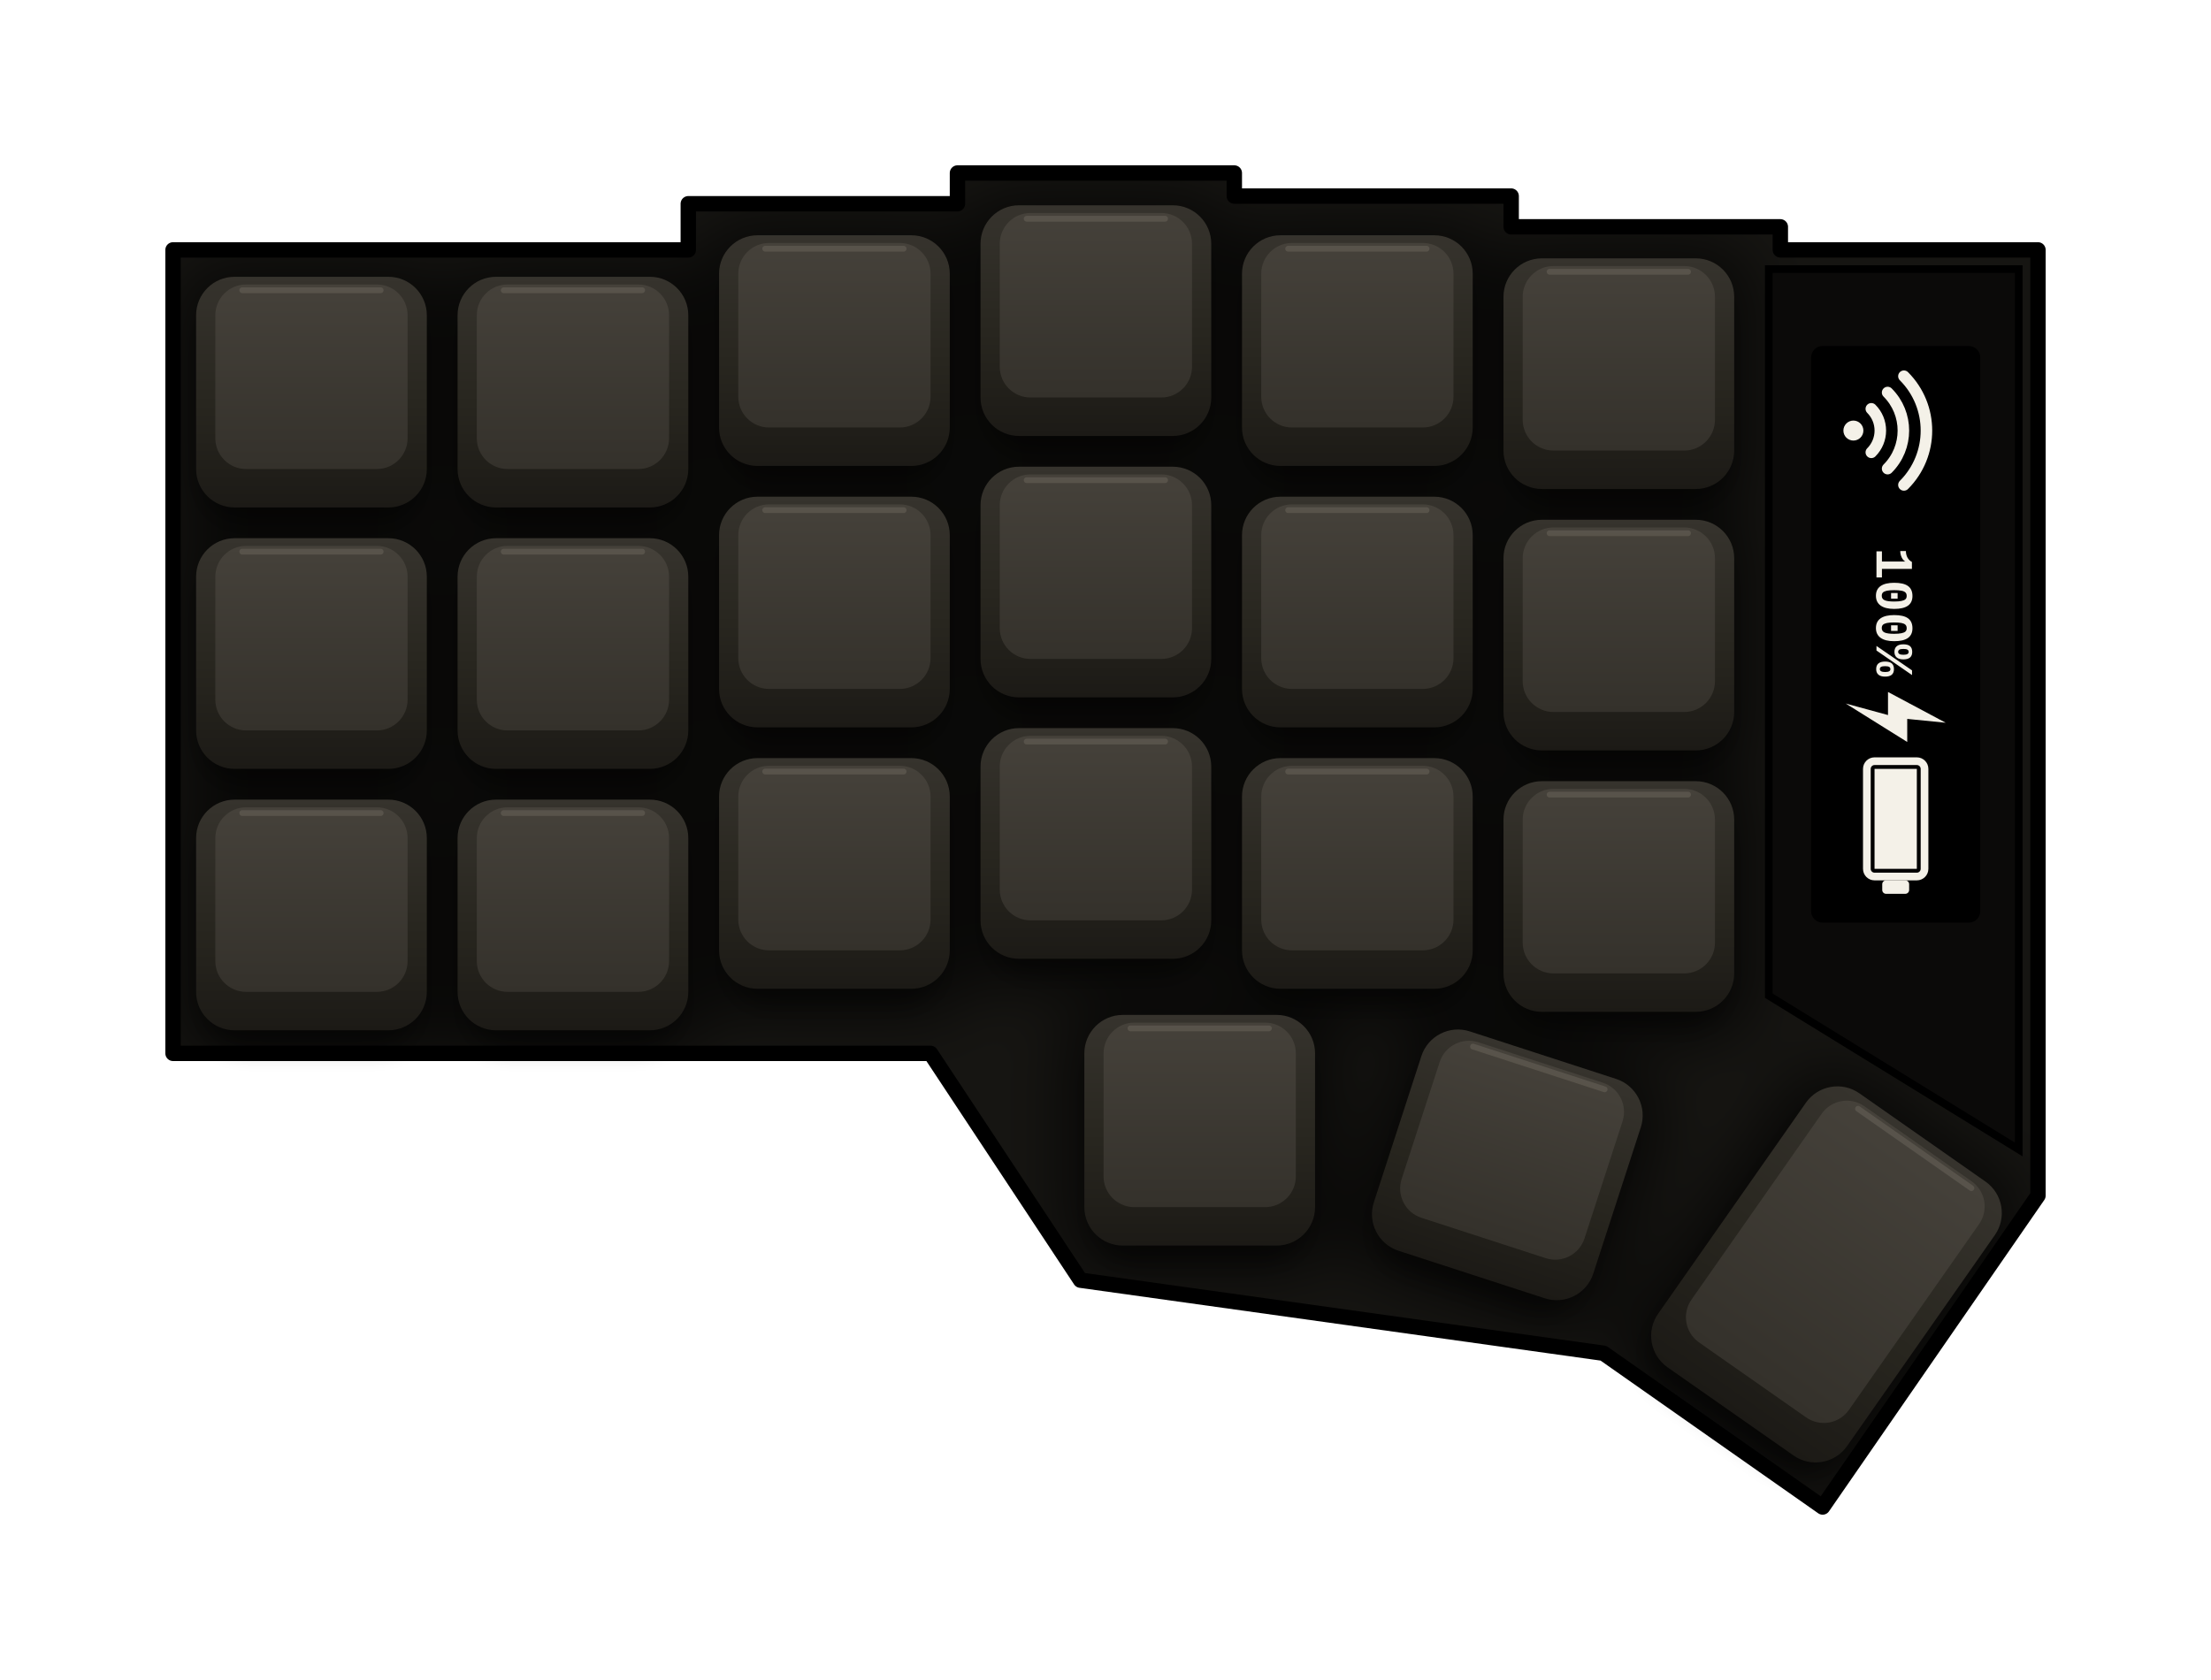
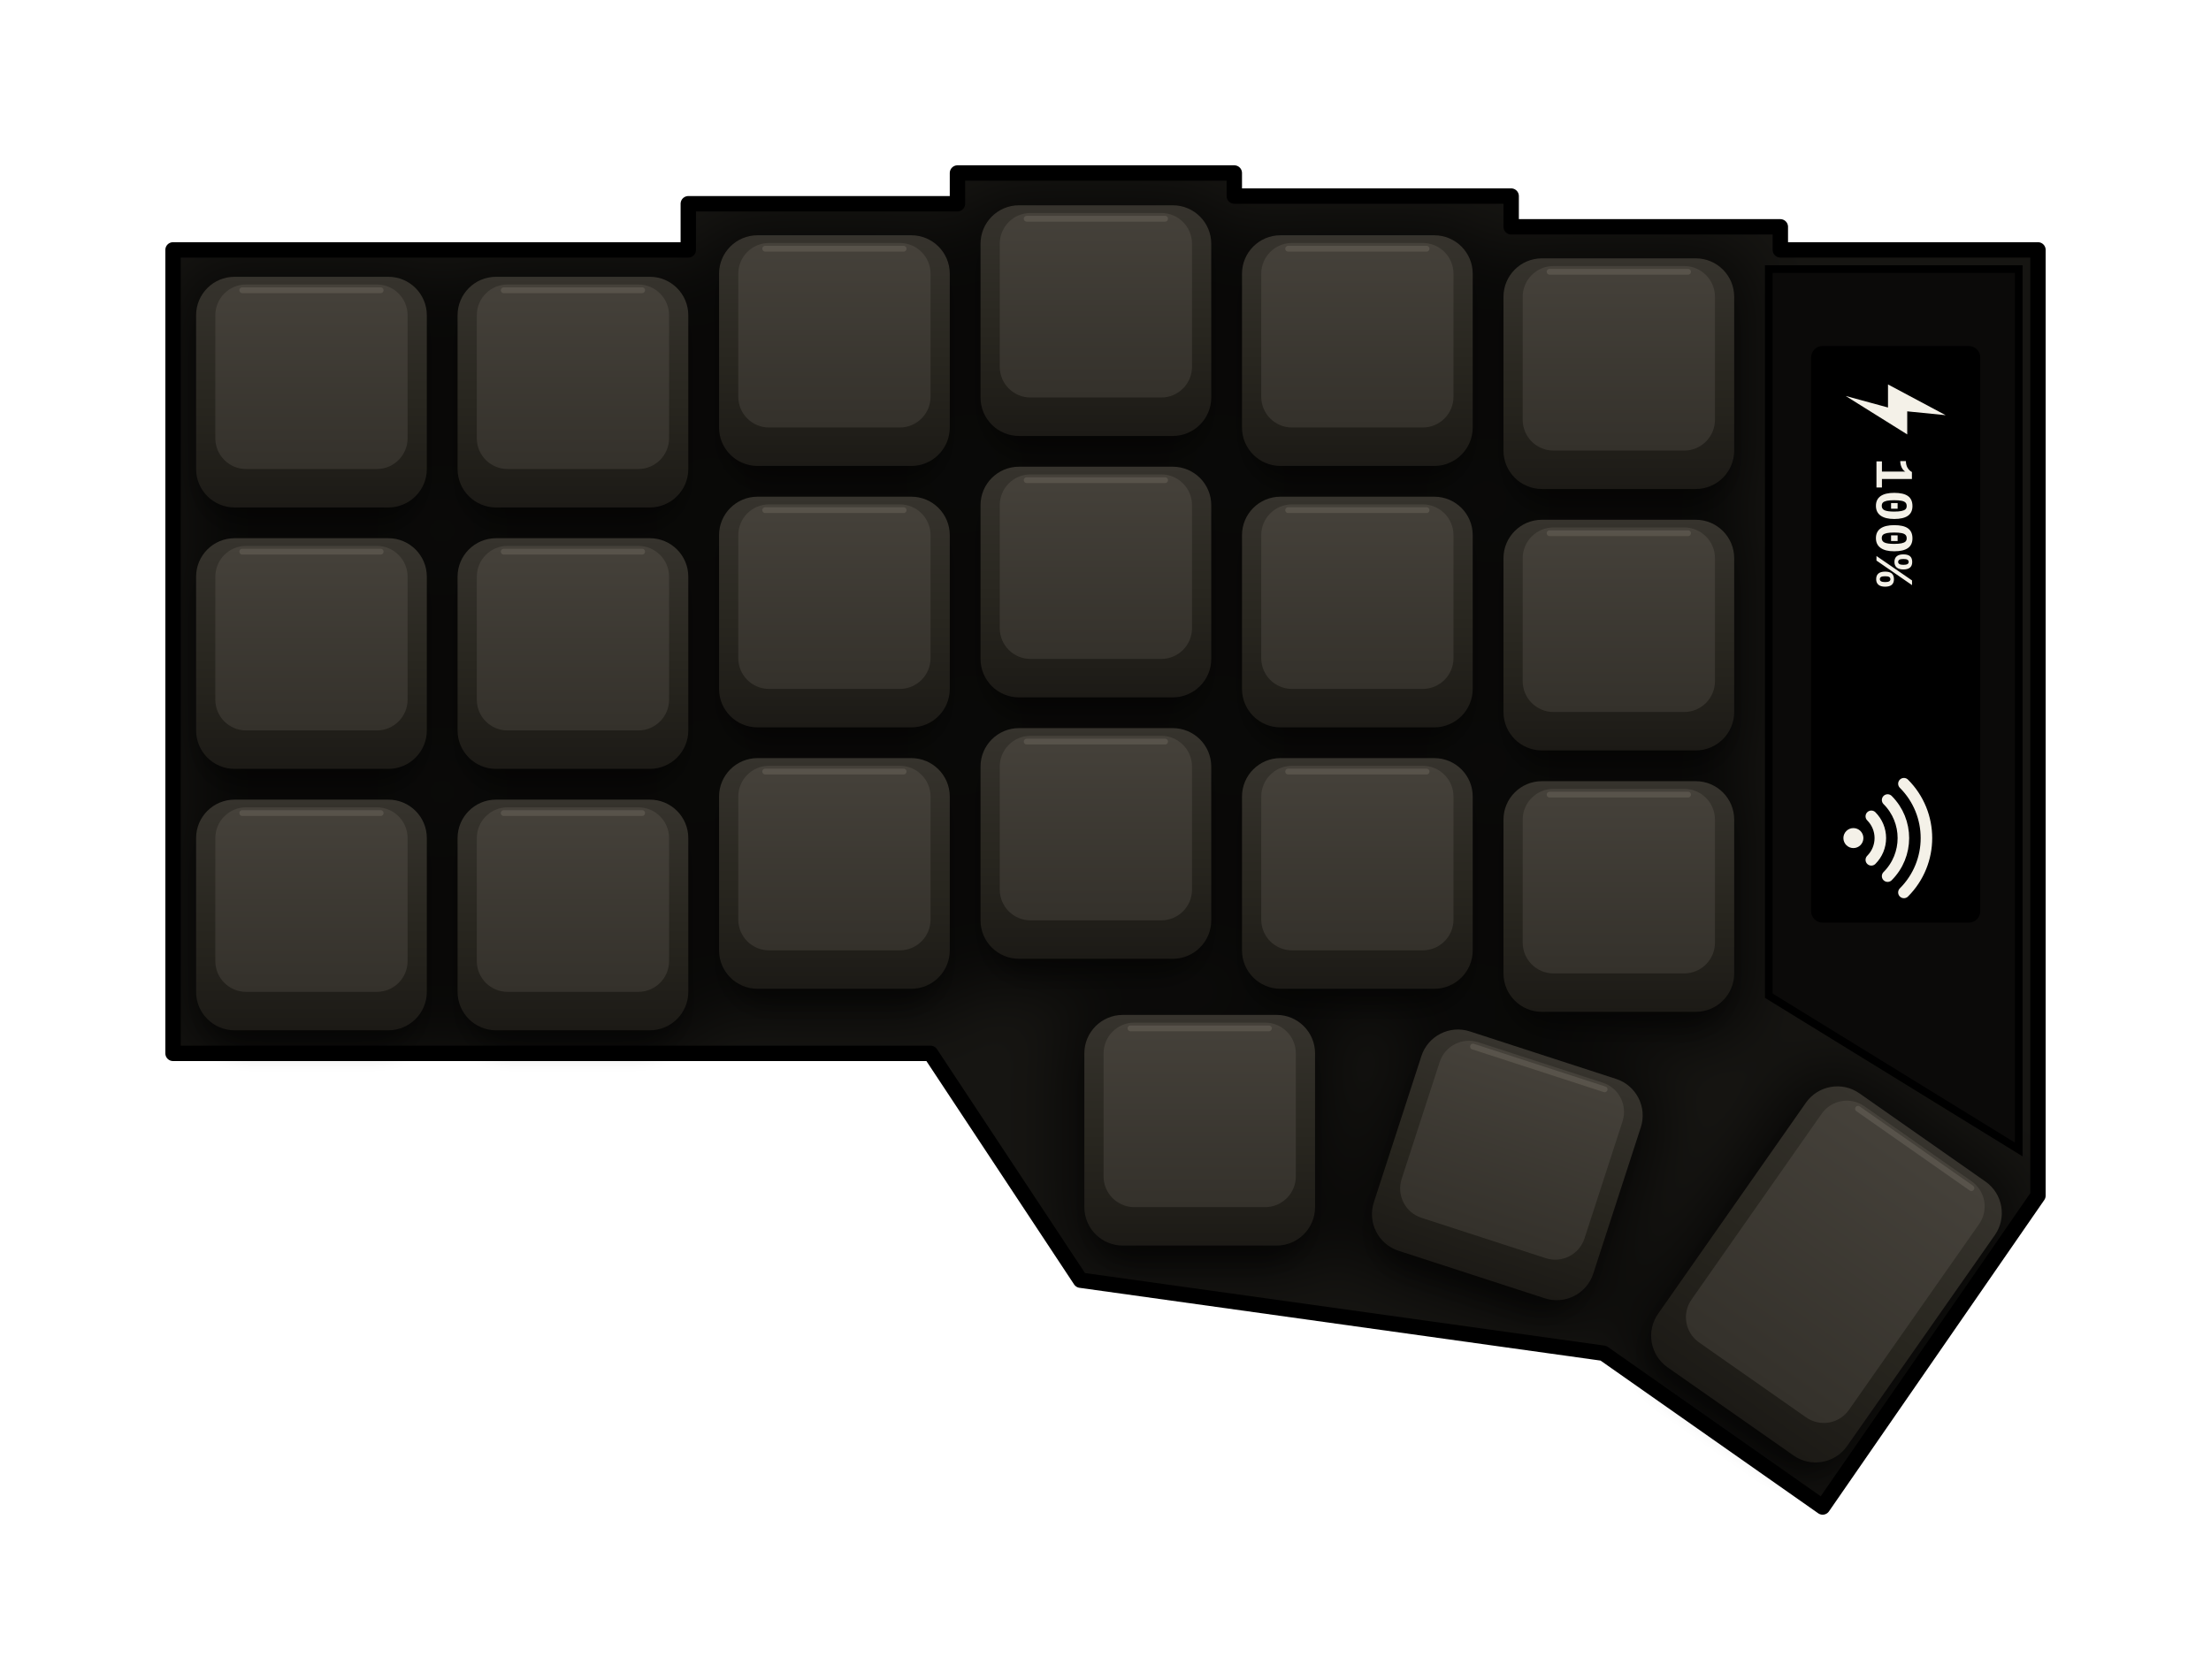
<svg xmlns="http://www.w3.org/2000/svg" viewBox="0 0 575 437" width="575" height="437">
  <defs>
    <linearGradient id="falda" x1="0" y1="0" x2="0" y2="1">
      <stop offset="0" stop-color="#36332d" />
      <stop offset="0.55" stop-color="#28261f" />
      <stop offset="1" stop-color="#1c1a16" />
    </linearGradient>
    <linearGradient id="cara" x1="0" y1="0" x2="0" y2="1">
      <stop offset="0" stop-color="#45413a" />
      <stop offset="1" stop-color="#34312b" />
    </linearGradient>
    <filter id="luz" x="-20%" y="-20%" width="140%" height="140%">
      <feGaussianBlur stdDeviation="8" />
    </filter>
    <filter id="sombra" x="-10%" y="-10%" width="120%" height="120%">
      <feGaussianBlur stdDeviation="3" />
    </filter>
    <clipPath id="dentro-placa">
      <polygon points="198,93 270,93 270,99 342,99 342,107 412,107 412,113 479,113 479,359 423,440 366,400 230,381 191,322 -6,322 -6,113 128,113 128,101 198,101" />
    </clipPath>
    <filter id="brillo" x="-60%" y="-60%" width="220%" height="220%">
      <feGaussianBlur stdDeviation="10" />
    </filter>
  </defs>
  <g transform="translate(51 -48)">
    <polygon points="198,93 270,93 270,99 342,99 342,107 412,107 412,113 479,113 479,359 423,440 366,400 230,381 191,322 -6,322 -6,113 128,113 128,101 198,101" fill="#161512" />
    <g clip-path="url(#dentro-placa)">
      <g opacity="0.6" filter="url(#luz)">
        <rect x="334" y="111.2" width="72" height="72" rx="14">
          <animate attributeName="fill" values="#e61919;#e6e619;#19e619;#19e6e6;#1919e6;#e619e6;#e61919" dur="6s" begin="-1.35s" repeatCount="indefinite" />
        </rect>
        <rect x="266" y="105.2" width="72" height="72" rx="14">
          <animate attributeName="fill" values="#e61919;#e6e619;#19e619;#19e6e6;#1919e6;#e619e6;#e61919" dur="6s" begin="-2.19s" repeatCount="indefinite" />
        </rect>
        <rect x="198" y="97.4" width="72" height="72" rx="14">
          <animate attributeName="fill" values="#e61919;#e6e619;#19e619;#19e6e6;#1919e6;#e619e6;#e61919" dur="6s" begin="-3.03s" repeatCount="indefinite" />
        </rect>
        <rect x="130" y="105.2" width="72" height="72" rx="14">
          <animate attributeName="fill" values="#e61919;#e6e619;#19e619;#19e6e6;#1919e6;#e619e6;#e61919" dur="6s" begin="-3.87s" repeatCount="indefinite" />
        </rect>
        <rect x="62" y="116" width="72" height="72" rx="14">
          <animate attributeName="fill" values="#e61919;#e6e619;#19e619;#19e6e6;#1919e6;#e619e6;#e61919" dur="6s" begin="-4.71s" repeatCount="indefinite" />
        </rect>
        <rect x="-6" y="116" width="72" height="72" rx="14">
          <animate attributeName="fill" values="#e61919;#e6e619;#19e619;#19e6e6;#1919e6;#e619e6;#e61919" dur="6s" begin="-5.55s" repeatCount="indefinite" />
        </rect>
        <rect x="334" y="179.2" width="72" height="72" rx="14">
          <animate attributeName="fill" values="#e61919;#e6e619;#19e619;#19e6e6;#1919e6;#e619e6;#e61919" dur="6s" begin="-1.35s" repeatCount="indefinite" />
        </rect>
        <rect x="266" y="173.2" width="72" height="72" rx="14">
          <animate attributeName="fill" values="#e61919;#e6e619;#19e619;#19e6e6;#1919e6;#e619e6;#e61919" dur="6s" begin="-2.19s" repeatCount="indefinite" />
        </rect>
        <rect x="198" y="165.4" width="72" height="72" rx="14">
          <animate attributeName="fill" values="#e61919;#e6e619;#19e619;#19e6e6;#1919e6;#e619e6;#e61919" dur="6s" begin="-3.03s" repeatCount="indefinite" />
        </rect>
        <rect x="130" y="173.2" width="72" height="72" rx="14">
          <animate attributeName="fill" values="#e61919;#e6e619;#19e619;#19e6e6;#1919e6;#e619e6;#e61919" dur="6s" begin="-3.87s" repeatCount="indefinite" />
        </rect>
        <rect x="62" y="184" width="72" height="72" rx="14">
          <animate attributeName="fill" values="#e61919;#e6e619;#19e619;#19e6e6;#1919e6;#e619e6;#e61919" dur="6s" begin="-4.71s" repeatCount="indefinite" />
        </rect>
        <rect x="-6" y="184" width="72" height="72" rx="14">
          <animate attributeName="fill" values="#e61919;#e6e619;#19e619;#19e6e6;#1919e6;#e619e6;#e61919" dur="6s" begin="-5.55s" repeatCount="indefinite" />
        </rect>
        <rect x="334" y="247.2" width="72" height="72" rx="14">
          <animate attributeName="fill" values="#e61919;#e6e619;#19e619;#19e6e6;#1919e6;#e619e6;#e61919" dur="6s" begin="-1.35s" repeatCount="indefinite" />
        </rect>
        <rect x="266" y="241.2" width="72" height="72" rx="14">
          <animate attributeName="fill" values="#e61919;#e6e619;#19e619;#19e6e6;#1919e6;#e619e6;#e61919" dur="6s" begin="-2.19s" repeatCount="indefinite" />
        </rect>
        <rect x="198" y="233.4" width="72" height="72" rx="14">
          <animate attributeName="fill" values="#e61919;#e6e619;#19e619;#19e6e6;#1919e6;#e619e6;#e61919" dur="6s" begin="-3.03s" repeatCount="indefinite" />
        </rect>
        <rect x="130" y="241.2" width="72" height="72" rx="14">
          <animate attributeName="fill" values="#e61919;#e6e619;#19e619;#19e6e6;#1919e6;#e619e6;#e61919" dur="6s" begin="-3.87s" repeatCount="indefinite" />
        </rect>
        <rect x="62" y="252" width="72" height="72" rx="14">
          <animate attributeName="fill" values="#e61919;#e6e619;#19e619;#19e6e6;#1919e6;#e619e6;#e61919" dur="6s" begin="-4.71s" repeatCount="indefinite" />
        </rect>
        <rect x="-6" y="252" width="72" height="72" rx="14">
          <animate attributeName="fill" values="#e61919;#e6e619;#19e619;#19e6e6;#1919e6;#e619e6;#e61919" dur="6s" begin="-5.55s" repeatCount="indefinite" />
        </rect>
        <g transform="rotate(35.00 424 379.5)">
          <rect x="388" y="332" width="72" height="99" rx="14">
            <animate attributeName="fill" values="#e61919;#e6e619;#19e619;#19e6e6;#1919e6;#e619e6;#e61919" dur="6s" begin="-0.68s" repeatCount="indefinite" />
          </rect>
        </g>
        <g transform="rotate(18.00 341 351)">
          <rect x="305" y="317" width="72" height="72" rx="14">
            <animate attributeName="fill" values="#e61919;#e6e619;#19e619;#19e6e6;#1919e6;#e619e6;#e61919" dur="6s" begin="-1.71s" repeatCount="indefinite" />
          </rect>
        </g>
        <rect x="225" y="308" width="72" height="72" rx="14">
          <animate attributeName="fill" values="#e61919;#e6e619;#19e619;#19e6e6;#1919e6;#e619e6;#e61919" dur="6s" begin="-2.70s" repeatCount="indefinite" />
        </rect>
      </g>
    </g>
    <polygon points="198,93 270,93 270,99 342,99 342,107 412,107 412,113 479,113 479,359 423,440 366,400 230,381 191,322 -6,322 -6,113 128,113 128,101 198,101" fill="none" stroke="#000" stroke-width="4" stroke-linejoin="round" />
    <g fill="#000" opacity="0.45" filter="url(#sombra)">
      <rect x="342" y="121.2" width="56" height="58" rx="11" />
      <rect x="274" y="115.2" width="56" height="58" rx="11" />
      <rect x="206" y="107.4" width="56" height="58" rx="11" />
      <rect x="138" y="115.2" width="56" height="58" rx="11" />
      <rect x="70" y="126" width="56" height="58" rx="11" />
      <rect x="2" y="126" width="56" height="58" rx="11" />
      <rect x="342" y="189.2" width="56" height="58" rx="11" />
      <rect x="274" y="183.2" width="56" height="58" rx="11" />
      <rect x="206" y="175.4" width="56" height="58" rx="11" />
      <rect x="138" y="183.2" width="56" height="58" rx="11" />
      <rect x="70" y="194" width="56" height="58" rx="11" />
      <rect x="2" y="194" width="56" height="58" rx="11" />
      <rect x="342" y="257.2" width="56" height="58" rx="11" />
      <rect x="274" y="251.2" width="56" height="58" rx="11" />
      <rect x="206" y="243.4" width="56" height="58" rx="11" />
      <rect x="138" y="251.2" width="56" height="58" rx="11" />
      <rect x="70" y="262" width="56" height="58" rx="11" />
      <rect x="2" y="262" width="56" height="58" rx="11" />
      <g transform="rotate(35.00 424 379.5)">
        <rect x="396" y="342" width="56" height="85" rx="11" />
      </g>
      <g transform="rotate(18.00 341 351)">
        <rect x="313" y="327" width="56" height="58" rx="11" />
      </g>
      <rect x="233" y="318" width="56" height="58" rx="11" />
    </g>
    <rect x="340" y="115.2" width="60" height="60" rx="10" fill="url(#falda)" />
    <rect x="345" y="117.2" width="50" height="48" rx="8" fill="url(#cara)" />
    <path d="M352 118.7 H388" stroke="#6b665b" stroke-width="1.5" stroke-linecap="round" opacity="0.5" />
    <rect x="272" y="109.2" width="60" height="60" rx="10" fill="url(#falda)" />
    <rect x="277" y="111.2" width="50" height="48" rx="8" fill="url(#cara)" />
    <path d="M284 112.7 H320" stroke="#6b665b" stroke-width="1.5" stroke-linecap="round" opacity="0.5" />
    <rect x="204" y="101.4" width="60" height="60" rx="10" fill="url(#falda)" />
    <rect x="209" y="103.4" width="50" height="48" rx="8" fill="url(#cara)" />
    <path d="M216 104.9 H252" stroke="#6b665b" stroke-width="1.5" stroke-linecap="round" opacity="0.5" />
    <rect x="136" y="109.2" width="60" height="60" rx="10" fill="url(#falda)" />
    <rect x="141" y="111.2" width="50" height="48" rx="8" fill="url(#cara)" />
    <path d="M148 112.7 H184" stroke="#6b665b" stroke-width="1.5" stroke-linecap="round" opacity="0.5" />
    <rect x="68" y="120" width="60" height="60" rx="10" fill="url(#falda)" />
    <rect x="73" y="122" width="50" height="48" rx="8" fill="url(#cara)" />
    <path d="M80 123.5 H116" stroke="#6b665b" stroke-width="1.5" stroke-linecap="round" opacity="0.5" />
    <rect x="0" y="120" width="60" height="60" rx="10" fill="url(#falda)" />
    <rect x="5" y="122" width="50" height="48" rx="8" fill="url(#cara)" />
    <path d="M12 123.5 H48" stroke="#6b665b" stroke-width="1.5" stroke-linecap="round" opacity="0.5" />
    <rect x="340" y="183.2" width="60" height="60" rx="10" fill="url(#falda)" />
    <rect x="345" y="185.2" width="50" height="48" rx="8" fill="url(#cara)" />
    <path d="M352 186.7 H388" stroke="#6b665b" stroke-width="1.5" stroke-linecap="round" opacity="0.5" />
    <rect x="272" y="177.2" width="60" height="60" rx="10" fill="url(#falda)" />
    <rect x="277" y="179.2" width="50" height="48" rx="8" fill="url(#cara)" />
    <path d="M284 180.7 H320" stroke="#6b665b" stroke-width="1.5" stroke-linecap="round" opacity="0.5" />
    <rect x="204" y="169.4" width="60" height="60" rx="10" fill="url(#falda)" />
    <rect x="209" y="171.4" width="50" height="48" rx="8" fill="url(#cara)" />
    <path d="M216 172.9 H252" stroke="#6b665b" stroke-width="1.5" stroke-linecap="round" opacity="0.5" />
    <rect x="136" y="177.2" width="60" height="60" rx="10" fill="url(#falda)" />
    <rect x="141" y="179.2" width="50" height="48" rx="8" fill="url(#cara)" />
    <path d="M148 180.7 H184" stroke="#6b665b" stroke-width="1.5" stroke-linecap="round" opacity="0.5" />
    <rect x="68" y="188" width="60" height="60" rx="10" fill="url(#falda)" />
    <rect x="73" y="190" width="50" height="48" rx="8" fill="url(#cara)" />
    <path d="M80 191.5 H116" stroke="#6b665b" stroke-width="1.5" stroke-linecap="round" opacity="0.5" />
    <rect x="0" y="188" width="60" height="60" rx="10" fill="url(#falda)" />
    <rect x="5" y="190" width="50" height="48" rx="8" fill="url(#cara)" />
    <path d="M12 191.5 H48" stroke="#6b665b" stroke-width="1.5" stroke-linecap="round" opacity="0.5" />
    <rect x="340" y="251.2" width="60" height="60" rx="10" fill="url(#falda)" />
    <rect x="345" y="253.2" width="50" height="48" rx="8" fill="url(#cara)" />
    <path d="M352 254.7 H388" stroke="#6b665b" stroke-width="1.5" stroke-linecap="round" opacity="0.5" />
    <rect x="272" y="245.2" width="60" height="60" rx="10" fill="url(#falda)" />
    <rect x="277" y="247.2" width="50" height="48" rx="8" fill="url(#cara)" />
    <path d="M284 248.7 H320" stroke="#6b665b" stroke-width="1.5" stroke-linecap="round" opacity="0.5" />
    <rect x="204" y="237.4" width="60" height="60" rx="10" fill="url(#falda)" />
    <rect x="209" y="239.4" width="50" height="48" rx="8" fill="url(#cara)" />
    <path d="M216 240.9 H252" stroke="#6b665b" stroke-width="1.5" stroke-linecap="round" opacity="0.5" />
    <rect x="136" y="245.2" width="60" height="60" rx="10" fill="url(#falda)" />
    <rect x="141" y="247.2" width="50" height="48" rx="8" fill="url(#cara)" />
    <path d="M148 248.7 H184" stroke="#6b665b" stroke-width="1.5" stroke-linecap="round" opacity="0.5" />
    <rect x="68" y="256" width="60" height="60" rx="10" fill="url(#falda)" />
    <rect x="73" y="258" width="50" height="48" rx="8" fill="url(#cara)" />
    <path d="M80 259.5 H116" stroke="#6b665b" stroke-width="1.5" stroke-linecap="round" opacity="0.5" />
    <rect x="0" y="256" width="60" height="60" rx="10" fill="url(#falda)" />
    <rect x="5" y="258" width="50" height="48" rx="8" fill="url(#cara)" />
    <path d="M12 259.5 H48" stroke="#6b665b" stroke-width="1.5" stroke-linecap="round" opacity="0.5" />
    <g transform="rotate(35.00 424 379.5)">
      <rect x="394" y="336" width="60" height="87" rx="10" fill="url(#falda)" />
      <rect x="399" y="338" width="50" height="75" rx="8" fill="url(#cara)" />
      <path d="M406 339.5 H442" stroke="#6b665b" stroke-width="1.5" stroke-linecap="round" opacity="0.5" />
    </g>
    <g transform="rotate(18.00 341 351)">
      <rect x="311" y="321" width="60" height="60" rx="10" fill="url(#falda)" />
      <rect x="316" y="323" width="50" height="48" rx="8" fill="url(#cara)" />
      <path d="M323 324.5 H359" stroke="#6b665b" stroke-width="1.5" stroke-linecap="round" opacity="0.5" />
    </g>
    <rect x="231" y="312" width="60" height="60" rx="10" fill="url(#falda)" />
    <rect x="236" y="314" width="50" height="48" rx="8" fill="url(#cara)" />
    <path d="M243 315.5 H279" stroke="#6b665b" stroke-width="1.5" stroke-linecap="round" opacity="0.5" />
    <polygon points="409,118 474,118 474,347 409,307" fill="#0b0a09" stroke="#000" stroke-width="2" />
    <g transform="matrix(0 1 -1 0 464 138)">
      <rect x="0" y="0" width="150" height="44" rx="3" fill="#000" />
-       <circle cx="22" cy="33" r="2.6" fill="#f4f1e8" />
-       <path d="M16.34 28.34 A8 8 0 0 1 27.66 28.34" fill="none" stroke="#f4f1e8" stroke-width="3" stroke-linecap="round" />
-       <path d="M12.10 24.10 A14 14 0 0 1 31.90 24.10" fill="none" stroke="#f4f1e8" stroke-width="3" stroke-linecap="round" />
-       <path d="M7.86 19.86 A20 20 0 0 1 36.14 19.86" fill="none" stroke="#f4f1e8" stroke-width="3" stroke-linecap="round" />
-       <text x="86" y="27" text-anchor="end" font-family="'Courier New', Courier, monospace" font-weight="bold" font-size="14" fill="#f4f1e8">100%</text>
-       <path d="M98 9 L90 24 H96 L93 35 L103 19 H97 Z" fill="#f4f1e8" />
-       <rect x="108" y="14.5" width="30" height="15" rx="2" fill="none" stroke="#f4f1e8" stroke-width="2" />
-       <rect x="139" y="18.5" width="3.5" height="7" rx="1" fill="#f4f1e8" />
-       <rect x="110" y="16.5" width="26.0" height="11" fill="#f4f1e8" />
+       <path d="M18 9 L10 24 H16 L13 35 L23 19 H17 Z" fill="#f4f1e8" />
+       <text x="29" y="27" font-family="'Courier New', Courier, monospace" font-weight="bold" font-size="14" fill="#f4f1e8">100%</text>
+       <circle cx="128" cy="33" r="2.6" fill="#f4f1e8" />
+       <path d="M122.34 28.34 A8 8 0 0 1 133.66 28.34" fill="none" stroke="#f4f1e8" stroke-width="3" stroke-linecap="round" />
+       <path d="M118.10 24.10 A14 14 0 0 1 137.90 24.10" fill="none" stroke="#f4f1e8" stroke-width="3" stroke-linecap="round" />
+       <path d="M113.86 19.86 A20 20 0 0 1 142.14 19.86" fill="none" stroke="#f4f1e8" stroke-width="3" stroke-linecap="round" />
    </g>
  </g>
</svg>
